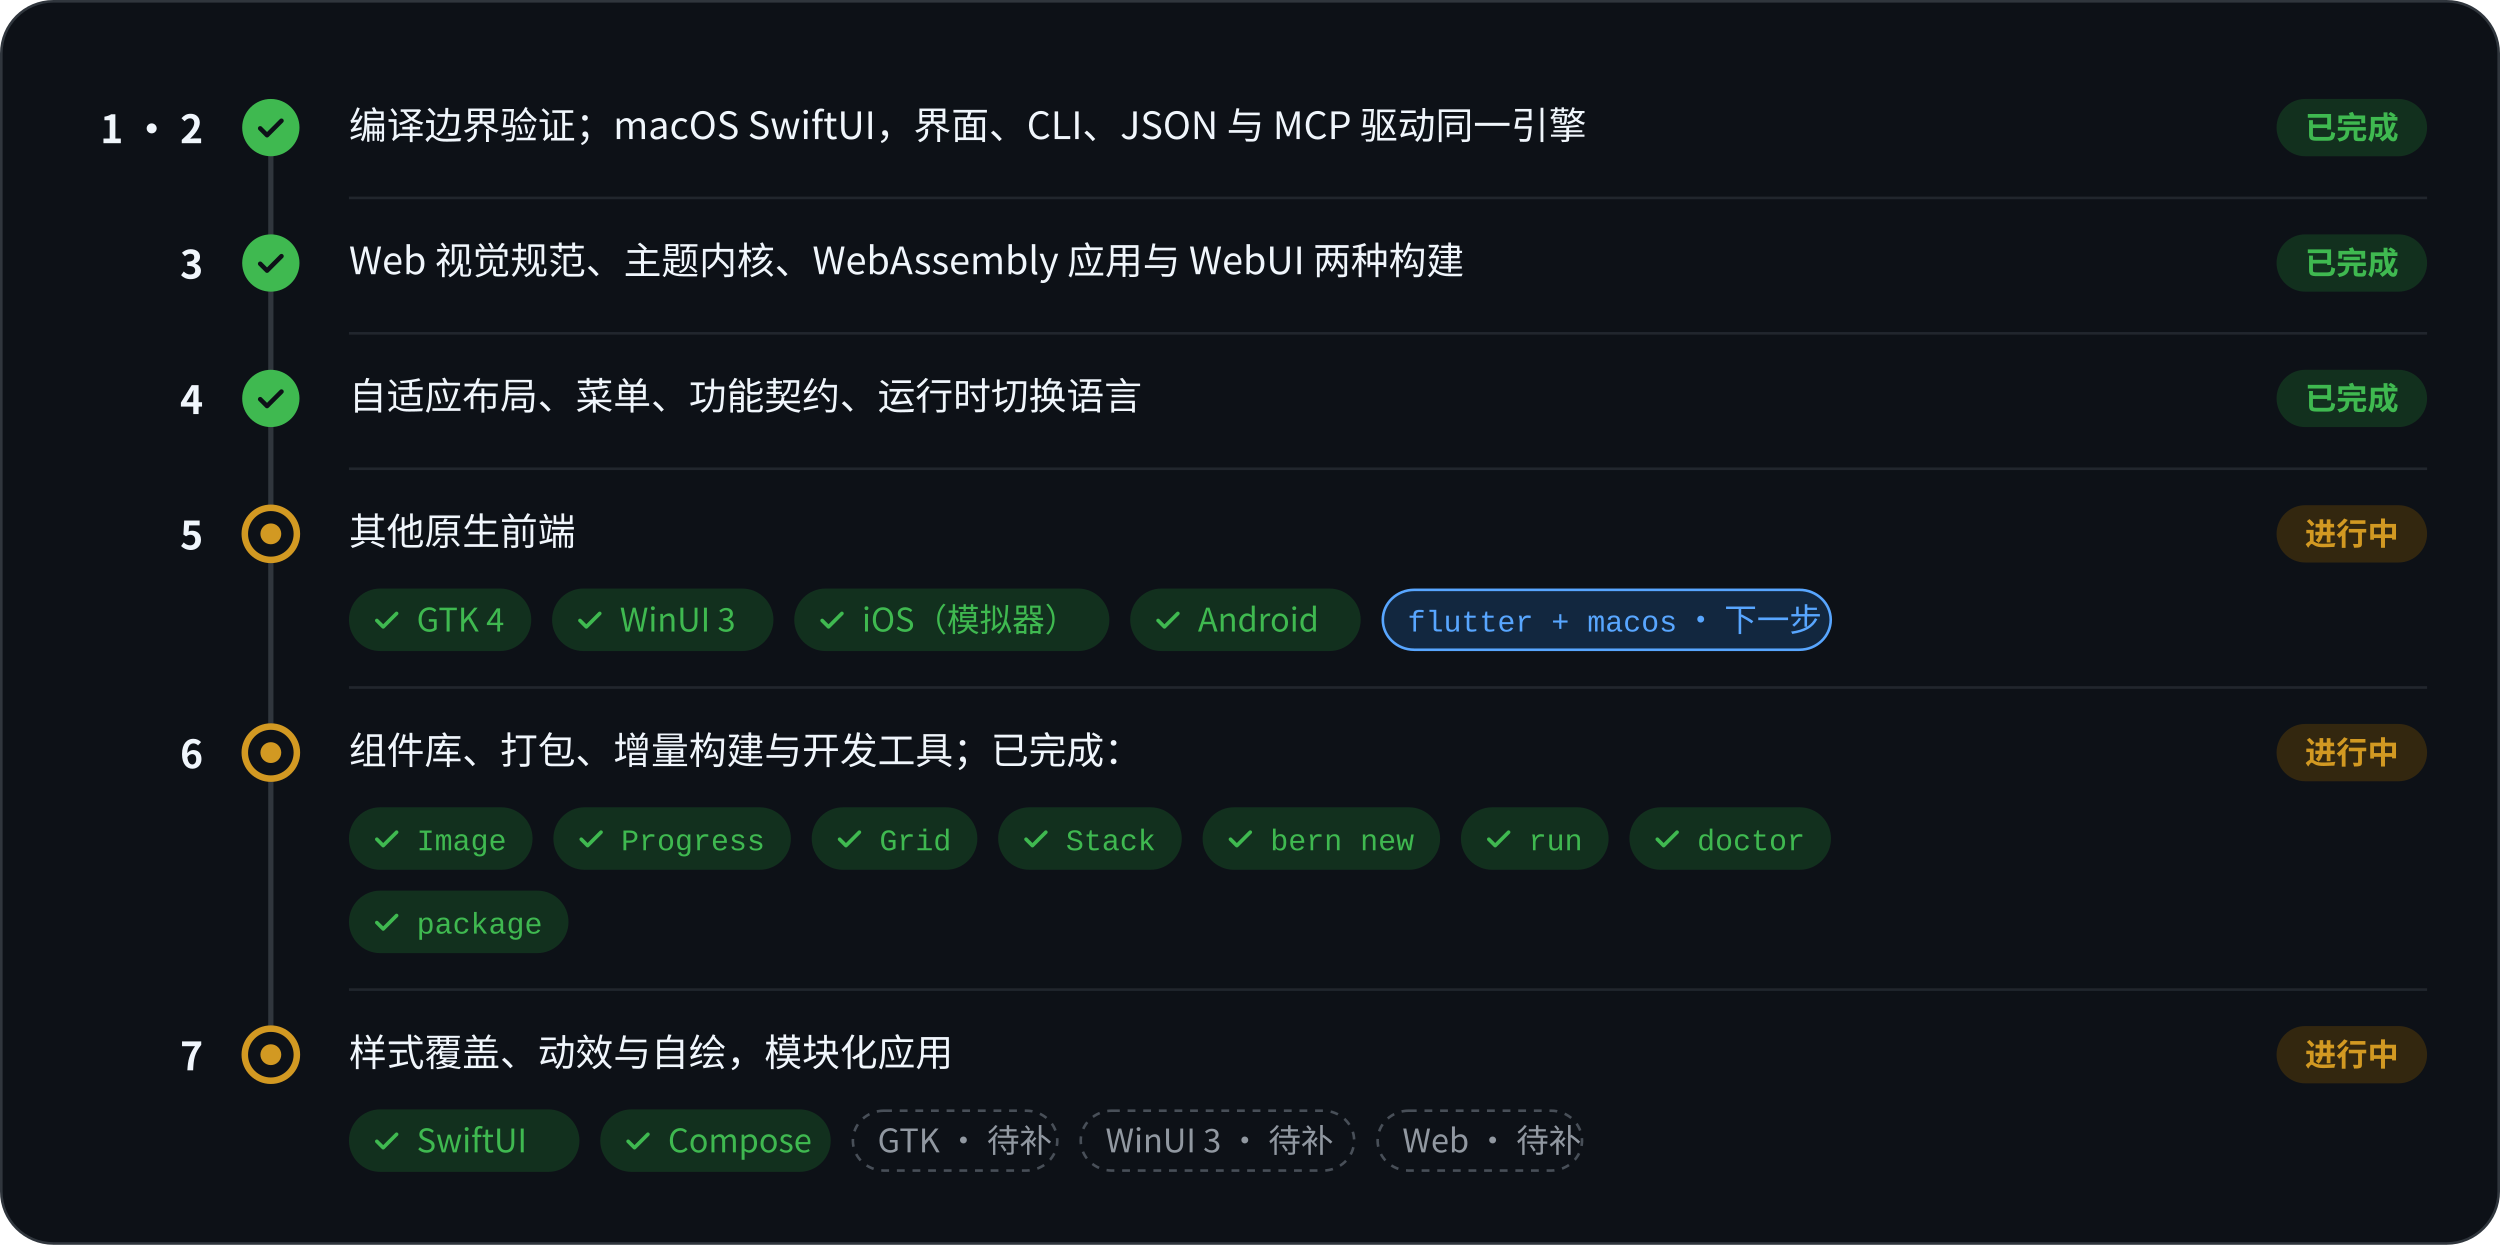
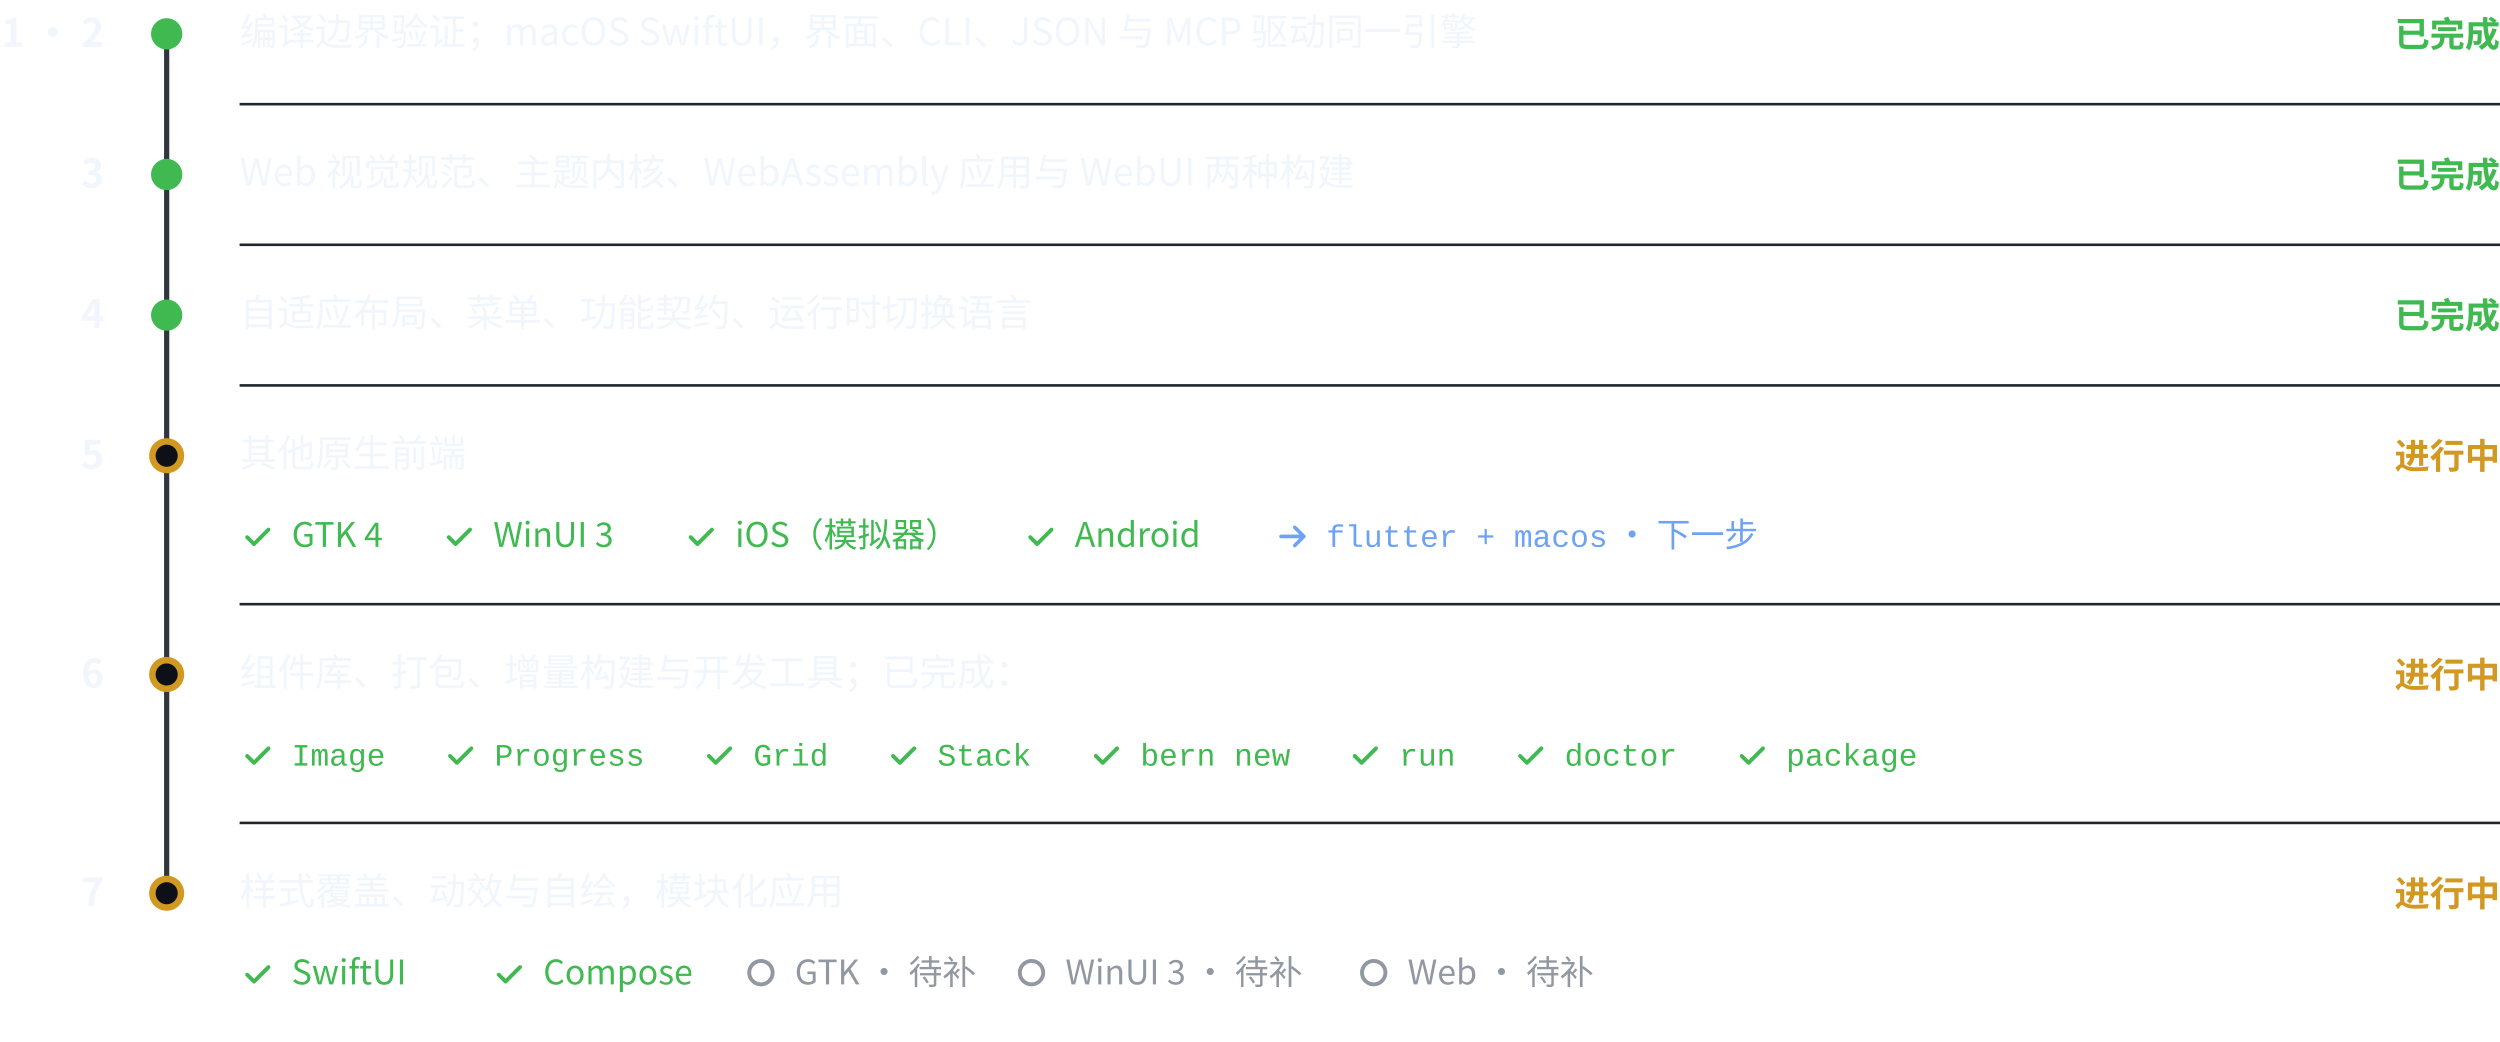
- <svg xmlns="http://www.w3.org/2000/svg" viewBox="0 0 960 478" width="960" height="478" font-family="-apple-system, BlinkMacSystemFont, 'Segoe UI', 'PingFang SC', 'Hiragino Sans GB', 'Microsoft YaHei', 'Noto Sans CJK SC', 'Helvetica Neue', Arial, sans-serif">
+ <svg xmlns="http://www.w3.org/2000/svg" viewBox="0 0 960 400" width="960" height="400" font-family="-apple-system, BlinkMacSystemFont, 'Segoe UI', 'PingFang SC', 'Hiragino Sans GB', 'Microsoft YaHei', 'Noto Sans CJK SC', 'Helvetica Neue', Arial, sans-serif">
  <defs>
    <symbol id="bern-logo" viewBox="0 0 1024 1024">
      <defs>
        <clipPath id="bern-symbol-disc">
          <circle cx="512" cy="512" r="512" />
        </clipPath>
      </defs>
      <g clip-path="url(#bern-symbol-disc)">
        <rect width="1024" height="1024" fill="#4A8BEF" />
        <path fill="#24324D" d="M 290.4 372.1 C 270.7 579.3 309.8 827.6 392.0 1060.0 L 1100 1100 L 1060.0 880.0 C 1013.0 692.2 904.4 451.5 684.3 270.5 A 14 14 0 0 0 662.4 286.5 C 693.7 364.2 711.6 444.8 715.3 529.4 A 36 36 0 0 1 691.6 564.9 C 620.6 590.7 549.5 616.5 478.5 642.4 A 36 36 0 0 1 436.0 628.1 C 383.8 547.6 344.6 461.1 317.8 369.5 A 14 14 0 0 0 290.4 372.1 Z" />
        <ellipse rx="22" ry="36" fill="#E8F4FF" transform="translate(520 760) rotate(-20)" />
        <ellipse rx="22" ry="36" fill="#E8F4FF" transform="translate(748 668) rotate(-20)" />
      </g>
    </symbol>
-     <marker id="arrow" viewBox="0 0 10 10" refX="8" refY="5" markerWidth="10" markerHeight="10" markerUnits="userSpaceOnUse" orient="auto-start-reverse">
-       <path d="M0 0 L10 5 L0 10 z" fill="#484F58" />
-     </marker>
-     <marker id="arrow-accent" viewBox="0 0 10 10" refX="8" refY="5" markerWidth="11" markerHeight="11" markerUnits="userSpaceOnUse" orient="auto-start-reverse">
-       <path d="M0 0 L10 5 L0 10 z" fill="#6EA2F5" />
-     </marker>
  </defs>
-   <rect x="0.5" y="0.5" width="959" height="477" rx="20" fill="#0D1117" stroke="#30363D" />
-   <line x1="104" y1="49" x2="104" y2="405" stroke="#30363D" stroke-width="2" />
-   <circle cx="104" cy="49" r="11" fill="#3FB950" />
-   <g transform="translate(97.0 42.0) scale(0.5833)" fill="none" stroke="#0D1117" stroke-width="3" stroke-linecap="round" stroke-linejoin="round" color="#0D1117">
-     <path d="m5 12.5 4.5 4.5L19 7.5" />
-   </g>
-   <circle cx="104" cy="101" r="11" fill="#3FB950" />
-   <g transform="translate(97.0 94.0) scale(0.5833)" fill="none" stroke="#0D1117" stroke-width="3" stroke-linecap="round" stroke-linejoin="round" color="#0D1117">
-     <path d="m5 12.5 4.5 4.5L19 7.5" />
-   </g>
-   <circle cx="104" cy="153" r="11" fill="#3FB950" />
-   <g transform="translate(97.0 146.0) scale(0.5833)" fill="none" stroke="#0D1117" stroke-width="3" stroke-linecap="round" stroke-linejoin="round" color="#0D1117">
-     <path d="m5 12.5 4.5 4.5L19 7.5" />
-   </g>
-   <circle cx="104" cy="205" r="10" fill="#0D1117" stroke="#D29922" stroke-width="2.5" />
-   <circle cx="104" cy="205" r="4" fill="#D29922" />
-   <circle cx="104" cy="289" r="10" fill="#0D1117" stroke="#D29922" stroke-width="2.5" />
-   <circle cx="104" cy="289" r="4" fill="#D29922" />
-   <circle cx="104" cy="405" r="10" fill="#0D1117" stroke="#D29922" stroke-width="2.5" />
-   <circle cx="104" cy="405" r="4" fill="#D29922" />
-   <text x="78" y="55" font-size="15" font-weight="700" text-anchor="end" fill="#F0F6FC">1 · 2</text>
-   <text x="134.0" y="53.4" font-size="14.5" fill="#F0F6FC">编译边界验证；macOS SwiftUI，界面、CLI、JSON 与 MCP 驱动同一引擎</text>
-   <rect x="874.2" y="38.0" width="57.8" height="22" rx="11.0" fill="#12301E" />
-   <text x="903.1" y="53.3" font-size="12" font-weight="600" text-anchor="middle" fill="#3FB950">已完成</text>
-   <line x1="134" y1="76" x2="932" y2="76" stroke="#21262D" />
-   <text x="78" y="107" font-size="15" font-weight="700" text-anchor="end" fill="#F0F6FC">3</text>
-   <text x="134.0" y="105.3" font-size="14.5" fill="#F0F6FC">Web 视觉规范、主题内核、WebAssembly 应用与 WebUI 两种构建</text>
-   <rect x="874.2" y="90.0" width="57.8" height="22" rx="11.0" fill="#12301E" />
-   <text x="903.1" y="105.3" font-size="12" font-weight="600" text-anchor="middle" fill="#3FB950">已完成</text>
-   <line x1="134" y1="128" x2="932" y2="128" stroke="#21262D" />
-   <text x="78" y="159" font-size="15" font-weight="700" text-anchor="end" fill="#F0F6FC">4</text>
-   <text x="134.0" y="157.3" font-size="14.5" fill="#F0F6FC">自适应布局、菜单、功能契约、运行时切换语言</text>
-   <rect x="874.2" y="142.0" width="57.8" height="22" rx="11.0" fill="#12301E" />
-   <text x="903.1" y="157.3" font-size="12" font-weight="600" text-anchor="middle" fill="#3FB950">已完成</text>
-   <line x1="134" y1="180" x2="932" y2="180" stroke="#21262D" />
-   <text x="78" y="211" font-size="15" font-weight="700" text-anchor="end" fill="#F0F6FC">5</text>
-   <text x="134.0" y="209.3" font-size="14.5" fill="#F0F6FC">其他原生前端</text>
-   <g transform="translate(134.0 226.0)">
-     <rect x="0" y="0" width="70.0" height="24" rx="12.0" fill="#12301E" />
-     <g transform="translate(8.0 5.5) scale(0.5417)" fill="none" stroke="#3FB950" stroke-width="2.6" stroke-linecap="round" stroke-linejoin="round" color="#3FB950">
+   <line x1="64" y1="13" x2="64" y2="343" stroke="#30363D" stroke-width="2" />
+   <circle cx="64" cy="13" r="6" fill="#3FB950" />
+   <circle cx="64" cy="67" r="6" fill="#3FB950" />
+   <circle cx="64" cy="121" r="6" fill="#3FB950" />
+   <circle cx="64" cy="175" r="5.5" fill="#0D1117" stroke="#D29922" stroke-width="2.5" />
+   <circle cx="64" cy="259" r="5.5" fill="#0D1117" stroke="#D29922" stroke-width="2.5" />
+   <circle cx="64" cy="343" r="5.5" fill="#0D1117" stroke="#D29922" stroke-width="2.5" />
+   <text x="40" y="18" font-size="15" font-weight="700" text-anchor="end" fill="#F0F6FC">1 · 2</text>
+   <text x="92.0" y="17.4" font-size="14.5" fill="#F0F6FC">编译边界验证；macOS SwiftUI，界面、CLI、JSON 与 MCP 驱动同一引擎</text>
+   <text x="960.0" y="18.0" font-size="13.5" font-weight="700" fill="#3FB950" text-anchor="end">已完成</text>
+   <line x1="92" y1="40.0" x2="960" y2="40.0" stroke="#21262D" />
+   <text x="40" y="72" font-size="15" font-weight="700" text-anchor="end" fill="#F0F6FC">3</text>
+   <text x="92.0" y="71.3" font-size="14.5" fill="#F0F6FC">Web 视觉规范、主题内核、WebAssembly 应用与 WebUI 两种构建</text>
+   <text x="960.0" y="72.0" font-size="13.5" font-weight="700" fill="#3FB950" text-anchor="end">已完成</text>
+   <line x1="92" y1="94.0" x2="960" y2="94.0" stroke="#21262D" />
+   <text x="40" y="126" font-size="15" font-weight="700" text-anchor="end" fill="#F0F6FC">4</text>
+   <text x="92.0" y="125.3" font-size="14.5" fill="#F0F6FC">自适应布局、菜单、功能契约、运行时切换语言</text>
+   <text x="960.0" y="126.0" font-size="13.5" font-weight="700" fill="#3FB950" text-anchor="end">已完成</text>
+   <line x1="92" y1="148.0" x2="960" y2="148.0" stroke="#21262D" />
+   <text x="40" y="180" font-size="15" font-weight="700" text-anchor="end" fill="#F0F6FC">5</text>
+   <text x="92.0" y="179.3" font-size="14.5" fill="#F0F6FC">其他原生前端</text>
+   <g transform="translate(92.0 210.0)">
+     <g transform="translate(0.0 -11.0) scale(0.5833)" fill="none" stroke="#3FB950" stroke-width="2.6" stroke-linecap="round" stroke-linejoin="round" color="#3FB950">
      <path d="m5 12.5 4.5 4.5L19 7.5" />
    </g>
-     <text x="26.0" y="16.5" font-size="12.5" font-weight="500" fill="#3FB950">GTK 4</text>
+     <text x="20" y="0" font-size="13" font-weight="500" fill="#3FB950">GTK 4</text>
  </g>
-   <g transform="translate(212.0 226.0)">
-     <rect x="0" y="0" width="85.0" height="24" rx="12.0" fill="#12301E" />
-     <g transform="translate(8.0 5.5) scale(0.5417)" fill="none" stroke="#3FB950" stroke-width="2.6" stroke-linecap="round" stroke-linejoin="round" color="#3FB950">
+   <g transform="translate(169.4 210.0)">
+     <g transform="translate(0.0 -11.0) scale(0.5833)" fill="none" stroke="#3FB950" stroke-width="2.6" stroke-linecap="round" stroke-linejoin="round" color="#3FB950">
      <path d="m5 12.5 4.5 4.5L19 7.5" />
    </g>
-     <text x="26.0" y="16.5" font-size="12.5" font-weight="500" fill="#3FB950">WinUI 3</text>
+     <text x="20" y="0" font-size="13" font-weight="500" fill="#3FB950">WinUI 3</text>
  </g>
-   <g transform="translate(305.0 226.0)">
-     <rect x="0" y="0" width="121.0" height="24" rx="12.0" fill="#12301E" />
-     <g transform="translate(8.0 5.5) scale(0.5417)" fill="none" stroke="#3FB950" stroke-width="2.6" stroke-linecap="round" stroke-linejoin="round" color="#3FB950">
+   <g transform="translate(262.3 210.0)">
+     <g transform="translate(0.0 -11.0) scale(0.5833)" fill="none" stroke="#3FB950" stroke-width="2.6" stroke-linecap="round" stroke-linejoin="round" color="#3FB950">
      <path d="m5 12.5 4.5 4.5L19 7.5" />
    </g>
-     <text x="26.0" y="16.5" font-size="12.5" font-weight="500" fill="#3FB950">iOS（模拟器）</text>
+     <text x="20" y="0" font-size="13" font-weight="500" fill="#3FB950">iOS（模拟器）</text>
  </g>
-   <g transform="translate(434.0 226.0)">
-     <rect x="0" y="0" width="88.5" height="24" rx="12.0" fill="#12301E" />
-     <g transform="translate(8.0 5.5) scale(0.5417)" fill="none" stroke="#3FB950" stroke-width="2.6" stroke-linecap="round" stroke-linejoin="round" color="#3FB950">
+   <g transform="translate(392.7 210.0)">
+     <g transform="translate(0.0 -11.0) scale(0.5833)" fill="none" stroke="#3FB950" stroke-width="2.6" stroke-linecap="round" stroke-linejoin="round" color="#3FB950">
      <path d="m5 12.5 4.5 4.5L19 7.5" />
    </g>
-     <text x="26.0" y="16.5" font-size="12.5" font-weight="500" fill="#3FB950">Android</text>
+     <text x="20" y="0" font-size="13" font-weight="500" fill="#3FB950">Android</text>
  </g>
-   <g transform="translate(530.5 226.0)">
-     <rect x="0.5" y="0.5" width="172.0" height="23" rx="12.0" fill="#12273F" stroke="#58A6FF" />
-     <text x="10.0" y="16.5" font-size="12.5" font-weight="500" fill="#58A6FF">
-       <tspan font-family="ui-monospace, SFMono-Regular, Menlo, Consolas, 'Liberation Mono', monospace" font-size="11.5" fill="#58A6FF">flutter + macos</tspan> · 下一步</text>
+   <g transform="translate(489.3 210.0)">
+     <g transform="translate(0.0 -11.0) scale(0.5833)" fill="none" stroke="#6EA2F5" stroke-width="2.4" stroke-linecap="round" stroke-linejoin="round" color="#6EA2F5">
+       <path d="M4.5 12h15M13.5 6l6 6-6 6" />
+     </g>
+     <text x="20" y="0" font-size="13" font-weight="500" fill="#6EA2F5">
+       <tspan font-family="ui-monospace, SFMono-Regular, Menlo, Consolas, 'Liberation Mono', monospace" font-size="12.0" fill="#6EA2F5">flutter + macos</tspan> · 下一步</text>
  </g>
-   <rect x="874.2" y="194.0" width="57.8" height="22" rx="11.0" fill="#33270F" />
-   <text x="903.1" y="209.3" font-size="12" font-weight="600" text-anchor="middle" fill="#D29922">进行中</text>
-   <line x1="134" y1="264" x2="932" y2="264" stroke="#21262D" />
-   <text x="78" y="295" font-size="15" font-weight="700" text-anchor="end" fill="#F0F6FC">6</text>
-   <text x="134.0" y="293.4" font-size="14.5" fill="#F0F6FC">组件库、打包、增量构建与开发工具；已完成：</text>
-   <g transform="translate(134.0 310.0)">
-     <rect x="0" y="0" width="70.5" height="24" rx="12.0" fill="#12301E" />
-     <g transform="translate(8.0 5.5) scale(0.5417)" fill="none" stroke="#3FB950" stroke-width="2.6" stroke-linecap="round" stroke-linejoin="round" color="#3FB950">
+   <text x="960.0" y="180.0" font-size="13.5" font-weight="700" fill="#D29922" text-anchor="end">进行中</text>
+   <line x1="92" y1="232.0" x2="960" y2="232.0" stroke="#21262D" />
+   <text x="40" y="264" font-size="15" font-weight="700" text-anchor="end" fill="#F0F6FC">6</text>
+   <text x="92.0" y="263.4" font-size="14.5" fill="#F0F6FC">组件库、打包、增量构建与开发工具；已完成：</text>
+   <g transform="translate(92.0 294.0)">
+     <g transform="translate(0.0 -11.0) scale(0.5833)" fill="none" stroke="#3FB950" stroke-width="2.6" stroke-linecap="round" stroke-linejoin="round" color="#3FB950">
      <path d="m5 12.5 4.5 4.5L19 7.5" />
    </g>
-     <text x="26.0" y="16.5" font-size="12.5" font-weight="500" fill="#3FB950">
-       <tspan font-family="ui-monospace, SFMono-Regular, Menlo, Consolas, 'Liberation Mono', monospace" font-size="11.5" fill="#3FB950">Image</tspan>
+     <text x="20" y="0" font-size="13" font-weight="500" fill="#3FB950">
+       <tspan font-family="ui-monospace, SFMono-Regular, Menlo, Consolas, 'Liberation Mono', monospace" font-size="12.0" fill="#3FB950">Image</tspan>
    </text>
  </g>
-   <g transform="translate(212.5 310.0)">
-     <rect x="0" y="0" width="91.2" height="24" rx="12.0" fill="#12301E" />
-     <g transform="translate(8.0 5.5) scale(0.5417)" fill="none" stroke="#3FB950" stroke-width="2.6" stroke-linecap="round" stroke-linejoin="round" color="#3FB950">
+   <g transform="translate(169.9 294.0)">
+     <g transform="translate(0.0 -11.0) scale(0.5833)" fill="none" stroke="#3FB950" stroke-width="2.6" stroke-linecap="round" stroke-linejoin="round" color="#3FB950">
      <path d="m5 12.5 4.5 4.5L19 7.5" />
    </g>
-     <text x="26.0" y="16.5" font-size="12.5" font-weight="500" fill="#3FB950">
-       <tspan font-family="ui-monospace, SFMono-Regular, Menlo, Consolas, 'Liberation Mono', monospace" font-size="11.5" fill="#3FB950">Progress</tspan>
+     <text x="20" y="0" font-size="13" font-weight="500" fill="#3FB950">
+       <tspan font-family="ui-monospace, SFMono-Regular, Menlo, Consolas, 'Liberation Mono', monospace" font-size="12.0" fill="#3FB950">Progress</tspan>
    </text>
  </g>
-   <g transform="translate(311.7 310.0)">
-     <rect x="0" y="0" width="63.6" height="24" rx="12.0" fill="#12301E" />
-     <g transform="translate(8.0 5.5) scale(0.5417)" fill="none" stroke="#3FB950" stroke-width="2.6" stroke-linecap="round" stroke-linejoin="round" color="#3FB950">
+   <g transform="translate(269.3 294.0)">
+     <g transform="translate(0.0 -11.0) scale(0.5833)" fill="none" stroke="#3FB950" stroke-width="2.6" stroke-linecap="round" stroke-linejoin="round" color="#3FB950">
      <path d="m5 12.5 4.5 4.5L19 7.5" />
    </g>
-     <text x="26.0" y="16.5" font-size="12.5" font-weight="500" fill="#3FB950">
-       <tspan font-family="ui-monospace, SFMono-Regular, Menlo, Consolas, 'Liberation Mono', monospace" font-size="11.5" fill="#3FB950">Grid</tspan>
+     <text x="20" y="0" font-size="13" font-weight="500" fill="#3FB950">
+       <tspan font-family="ui-monospace, SFMono-Regular, Menlo, Consolas, 'Liberation Mono', monospace" font-size="12.0" fill="#3FB950">Grid</tspan>
    </text>
  </g>
-   <g transform="translate(383.3 310.0)">
-     <rect x="0" y="0" width="70.5" height="24" rx="12.0" fill="#12301E" />
-     <g transform="translate(8.0 5.5) scale(0.5417)" fill="none" stroke="#3FB950" stroke-width="2.6" stroke-linecap="round" stroke-linejoin="round" color="#3FB950">
+   <g transform="translate(340.0 294.0)">
+     <g transform="translate(0.0 -11.0) scale(0.5833)" fill="none" stroke="#3FB950" stroke-width="2.6" stroke-linecap="round" stroke-linejoin="round" color="#3FB950">
      <path d="m5 12.5 4.5 4.5L19 7.5" />
    </g>
-     <text x="26.0" y="16.5" font-size="12.5" font-weight="500" fill="#3FB950">
-       <tspan font-family="ui-monospace, SFMono-Regular, Menlo, Consolas, 'Liberation Mono', monospace" font-size="11.5" fill="#3FB950">Stack</tspan>
+     <text x="20" y="0" font-size="13" font-weight="500" fill="#3FB950">
+       <tspan font-family="ui-monospace, SFMono-Regular, Menlo, Consolas, 'Liberation Mono', monospace" font-size="12.0" fill="#3FB950">Stack</tspan>
    </text>
  </g>
-   <g transform="translate(461.8 310.0)">
-     <rect x="0" y="0" width="91.2" height="24" rx="12.0" fill="#12301E" />
-     <g transform="translate(8.0 5.5) scale(0.5417)" fill="none" stroke="#3FB950" stroke-width="2.6" stroke-linecap="round" stroke-linejoin="round" color="#3FB950">
+   <g transform="translate(417.9 294.0)">
+     <g transform="translate(0.0 -11.0) scale(0.5833)" fill="none" stroke="#3FB950" stroke-width="2.6" stroke-linecap="round" stroke-linejoin="round" color="#3FB950">
      <path d="m5 12.5 4.5 4.5L19 7.5" />
    </g>
-     <text x="26.0" y="16.5" font-size="12.5" font-weight="500" fill="#3FB950">
-       <tspan font-family="ui-monospace, SFMono-Regular, Menlo, Consolas, 'Liberation Mono', monospace" font-size="11.5" fill="#3FB950">bern new</tspan>
+     <text x="20" y="0" font-size="13" font-weight="500" fill="#3FB950">
+       <tspan font-family="ui-monospace, SFMono-Regular, Menlo, Consolas, 'Liberation Mono', monospace" font-size="12.0" fill="#3FB950">bern new</tspan>
    </text>
  </g>
-   <g transform="translate(561.0 310.0)">
-     <rect x="0" y="0" width="56.7" height="24" rx="12.0" fill="#12301E" />
-     <g transform="translate(8.0 5.5) scale(0.5417)" fill="none" stroke="#3FB950" stroke-width="2.6" stroke-linecap="round" stroke-linejoin="round" color="#3FB950">
+   <g transform="translate(517.3 294.0)">
+     <g transform="translate(0.0 -11.0) scale(0.5833)" fill="none" stroke="#3FB950" stroke-width="2.6" stroke-linecap="round" stroke-linejoin="round" color="#3FB950">
      <path d="m5 12.5 4.5 4.5L19 7.5" />
    </g>
-     <text x="26.0" y="16.5" font-size="12.5" font-weight="500" fill="#3FB950">
-       <tspan font-family="ui-monospace, SFMono-Regular, Menlo, Consolas, 'Liberation Mono', monospace" font-size="11.5" fill="#3FB950">run</tspan>
+     <text x="20" y="0" font-size="13" font-weight="500" fill="#3FB950">
+       <tspan font-family="ui-monospace, SFMono-Regular, Menlo, Consolas, 'Liberation Mono', monospace" font-size="12.0" fill="#3FB950">run</tspan>
    </text>
  </g>
-   <g transform="translate(625.7 310.0)">
-     <rect x="0" y="0" width="77.4" height="24" rx="12.0" fill="#12301E" />
-     <g transform="translate(8.0 5.5) scale(0.5417)" fill="none" stroke="#3FB950" stroke-width="2.6" stroke-linecap="round" stroke-linejoin="round" color="#3FB950">
+   <g transform="translate(580.8 294.0)">
+     <g transform="translate(0.0 -11.0) scale(0.5833)" fill="none" stroke="#3FB950" stroke-width="2.6" stroke-linecap="round" stroke-linejoin="round" color="#3FB950">
      <path d="m5 12.5 4.5 4.5L19 7.5" />
    </g>
-     <text x="26.0" y="16.5" font-size="12.5" font-weight="500" fill="#3FB950">
-       <tspan font-family="ui-monospace, SFMono-Regular, Menlo, Consolas, 'Liberation Mono', monospace" font-size="11.5" fill="#3FB950">doctor</tspan>
+     <text x="20" y="0" font-size="13" font-weight="500" fill="#3FB950">
+       <tspan font-family="ui-monospace, SFMono-Regular, Menlo, Consolas, 'Liberation Mono', monospace" font-size="12.0" fill="#3FB950">doctor</tspan>
    </text>
  </g>
-   <g transform="translate(134.0 342.0)">
-     <rect x="0" y="0" width="84.3" height="24" rx="12.0" fill="#12301E" />
-     <g transform="translate(8.0 5.5) scale(0.5417)" fill="none" stroke="#3FB950" stroke-width="2.6" stroke-linecap="round" stroke-linejoin="round" color="#3FB950">
+   <g transform="translate(665.9 294.0)">
+     <g transform="translate(0.0 -11.0) scale(0.5833)" fill="none" stroke="#3FB950" stroke-width="2.6" stroke-linecap="round" stroke-linejoin="round" color="#3FB950">
      <path d="m5 12.5 4.5 4.5L19 7.5" />
    </g>
-     <text x="26.0" y="16.5" font-size="12.5" font-weight="500" fill="#3FB950">
-       <tspan font-family="ui-monospace, SFMono-Regular, Menlo, Consolas, 'Liberation Mono', monospace" font-size="11.5" fill="#3FB950">package</tspan>
+     <text x="20" y="0" font-size="13" font-weight="500" fill="#3FB950">
+       <tspan font-family="ui-monospace, SFMono-Regular, Menlo, Consolas, 'Liberation Mono', monospace" font-size="12.0" fill="#3FB950">package</tspan>
    </text>
  </g>
-   <rect x="874.2" y="278.0" width="57.8" height="22" rx="11.0" fill="#33270F" />
-   <text x="903.1" y="293.3" font-size="12" font-weight="600" text-anchor="middle" fill="#D29922">进行中</text>
-   <line x1="134" y1="380" x2="932" y2="380" stroke="#21262D" />
-   <text x="78" y="411" font-size="15" font-weight="700" text-anchor="end" fill="#F0F6FC">7</text>
-   <text x="134.0" y="409.4" font-size="14.5" fill="#F0F6FC">样式覆盖、动效与自绘，模块化应用</text>
-   <g transform="translate(134.0 426.0)">
-     <rect x="0" y="0" width="88.5" height="24" rx="12.0" fill="#12301E" />
-     <g transform="translate(8.0 5.5) scale(0.5417)" fill="none" stroke="#3FB950" stroke-width="2.6" stroke-linecap="round" stroke-linejoin="round" color="#3FB950">
+   <text x="960.0" y="264.0" font-size="13.5" font-weight="700" fill="#D29922" text-anchor="end">进行中</text>
+   <line x1="92" y1="316.0" x2="960" y2="316.0" stroke="#21262D" />
+   <text x="40" y="348" font-size="15" font-weight="700" text-anchor="end" fill="#F0F6FC">7</text>
+   <text x="92.0" y="347.4" font-size="14.5" fill="#F0F6FC">样式覆盖、动效与自绘，模块化应用</text>
+   <g transform="translate(92.0 378.0)">
+     <g transform="translate(0.0 -11.0) scale(0.5833)" fill="none" stroke="#3FB950" stroke-width="2.6" stroke-linecap="round" stroke-linejoin="round" color="#3FB950">
      <path d="m5 12.5 4.5 4.5L19 7.5" />
    </g>
-     <text x="26.0" y="16.5" font-size="12.5" font-weight="500" fill="#3FB950">SwiftUI</text>
+     <text x="20" y="0" font-size="13" font-weight="500" fill="#3FB950">SwiftUI</text>
  </g>
-   <g transform="translate(230.5 426.0)">
-     <rect x="0" y="0" width="88.5" height="24" rx="12.0" fill="#12301E" />
-     <g transform="translate(8.0 5.5) scale(0.5417)" fill="none" stroke="#3FB950" stroke-width="2.6" stroke-linecap="round" stroke-linejoin="round" color="#3FB950">
+   <g transform="translate(188.6 378.0)">
+     <g transform="translate(0.0 -11.0) scale(0.5833)" fill="none" stroke="#3FB950" stroke-width="2.6" stroke-linecap="round" stroke-linejoin="round" color="#3FB950">
      <path d="m5 12.5 4.5 4.5L19 7.5" />
    </g>
-     <text x="26.0" y="16.5" font-size="12.5" font-weight="500" fill="#3FB950">Compose</text>
+     <text x="20" y="0" font-size="13" font-weight="500" fill="#3FB950">Compose</text>
  </g>
-   <g transform="translate(327.0 426.0)">
-     <rect x="0.5" y="0.5" width="78.5" height="23" rx="12.0" fill="none" stroke="#484F58" stroke-dasharray="3 3" />
-     <text x="10.0" y="16.5" font-size="12.5" font-weight="500" fill="#9198A1">GTK · 待补</text>
+   <g transform="translate(285.2 378.0)">
+     <circle cx="7" cy="-4.5" r="4.5" fill="none" stroke="#9198A1" stroke-width="1.5" />
+     <text x="20" y="0" font-size="13" font-weight="500" fill="#9198A1">GTK · 待补</text>
  </g>
-   <g transform="translate(414.5 426.0)">
-     <rect x="0.5" y="0.5" width="105.0" height="23" rx="12.0" fill="none" stroke="#484F58" stroke-dasharray="3 3" />
-     <text x="10.0" y="16.5" font-size="12.5" font-weight="500" fill="#9198A1">WinUI 3 · 待补</text>
+   <g transform="translate(389.1 378.0)">
+     <circle cx="7" cy="-4.5" r="4.5" fill="none" stroke="#9198A1" stroke-width="1.5" />
+     <text x="20" y="0" font-size="13" font-weight="500" fill="#9198A1">WinUI 3 · 待补</text>
  </g>
-   <g transform="translate(528.5 426.0)">
-     <rect x="0.5" y="0.5" width="78.5" height="23" rx="12.0" fill="none" stroke="#484F58" stroke-dasharray="3 3" />
-     <text x="10.0" y="16.5" font-size="12.5" font-weight="500" fill="#9198A1">Web · 待补</text>
+   <g transform="translate(520.5 378.0)">
+     <circle cx="7" cy="-4.5" r="4.5" fill="none" stroke="#9198A1" stroke-width="1.5" />
+     <text x="20" y="0" font-size="13" font-weight="500" fill="#9198A1">Web · 待补</text>
  </g>
-   <rect x="874.2" y="394.0" width="57.8" height="22" rx="11.0" fill="#33270F" />
-   <text x="903.1" y="409.3" font-size="12" font-weight="600" text-anchor="middle" fill="#D29922">进行中</text>
+   <text x="960.0" y="348.0" font-size="13.5" font-weight="700" fill="#D29922" text-anchor="end">进行中</text>
</svg>
